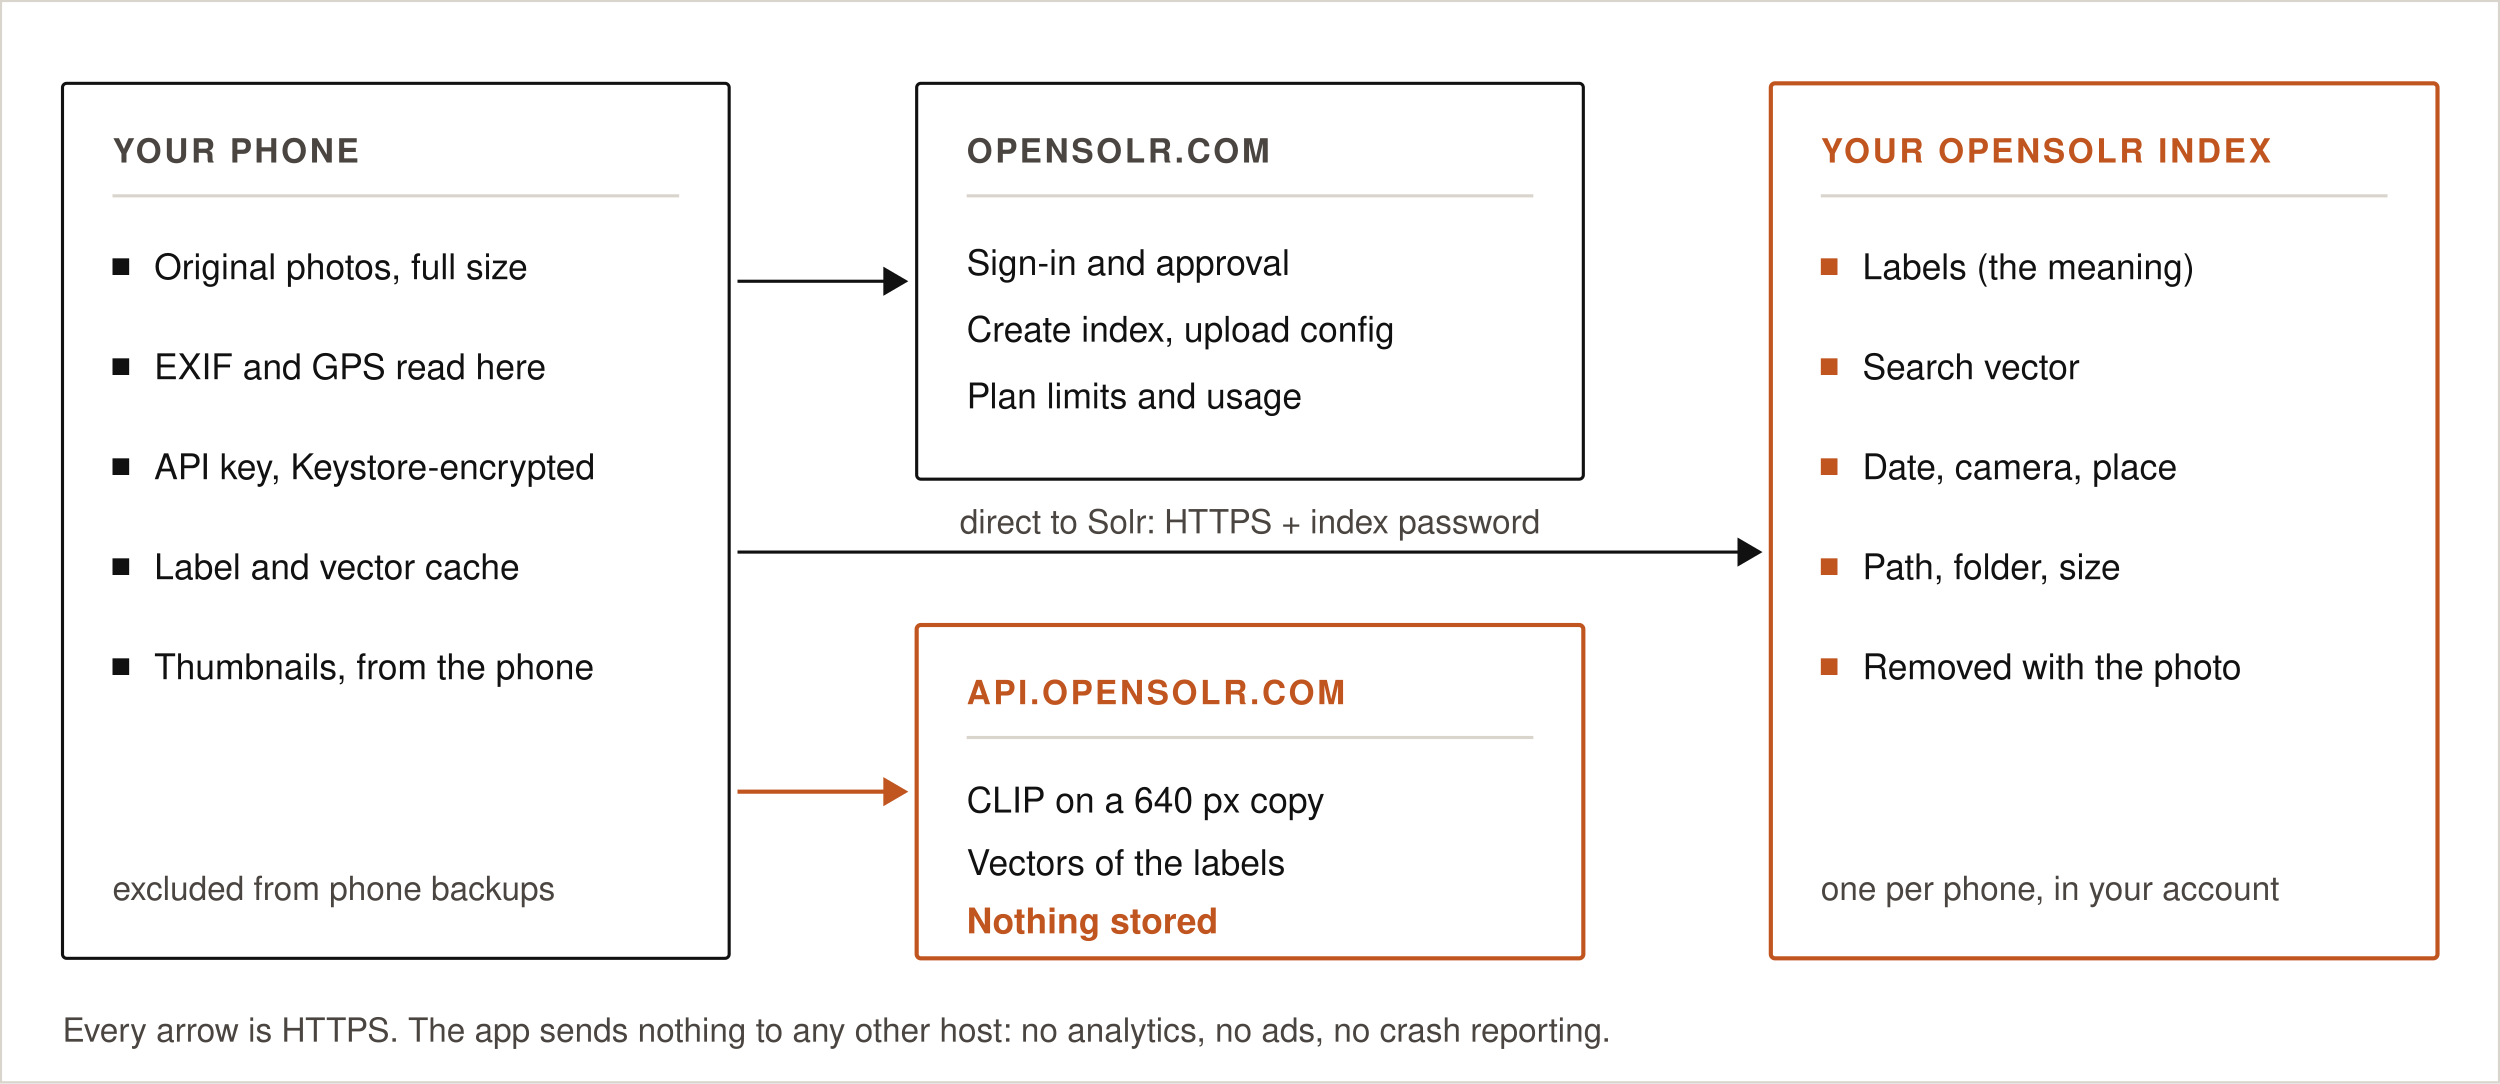
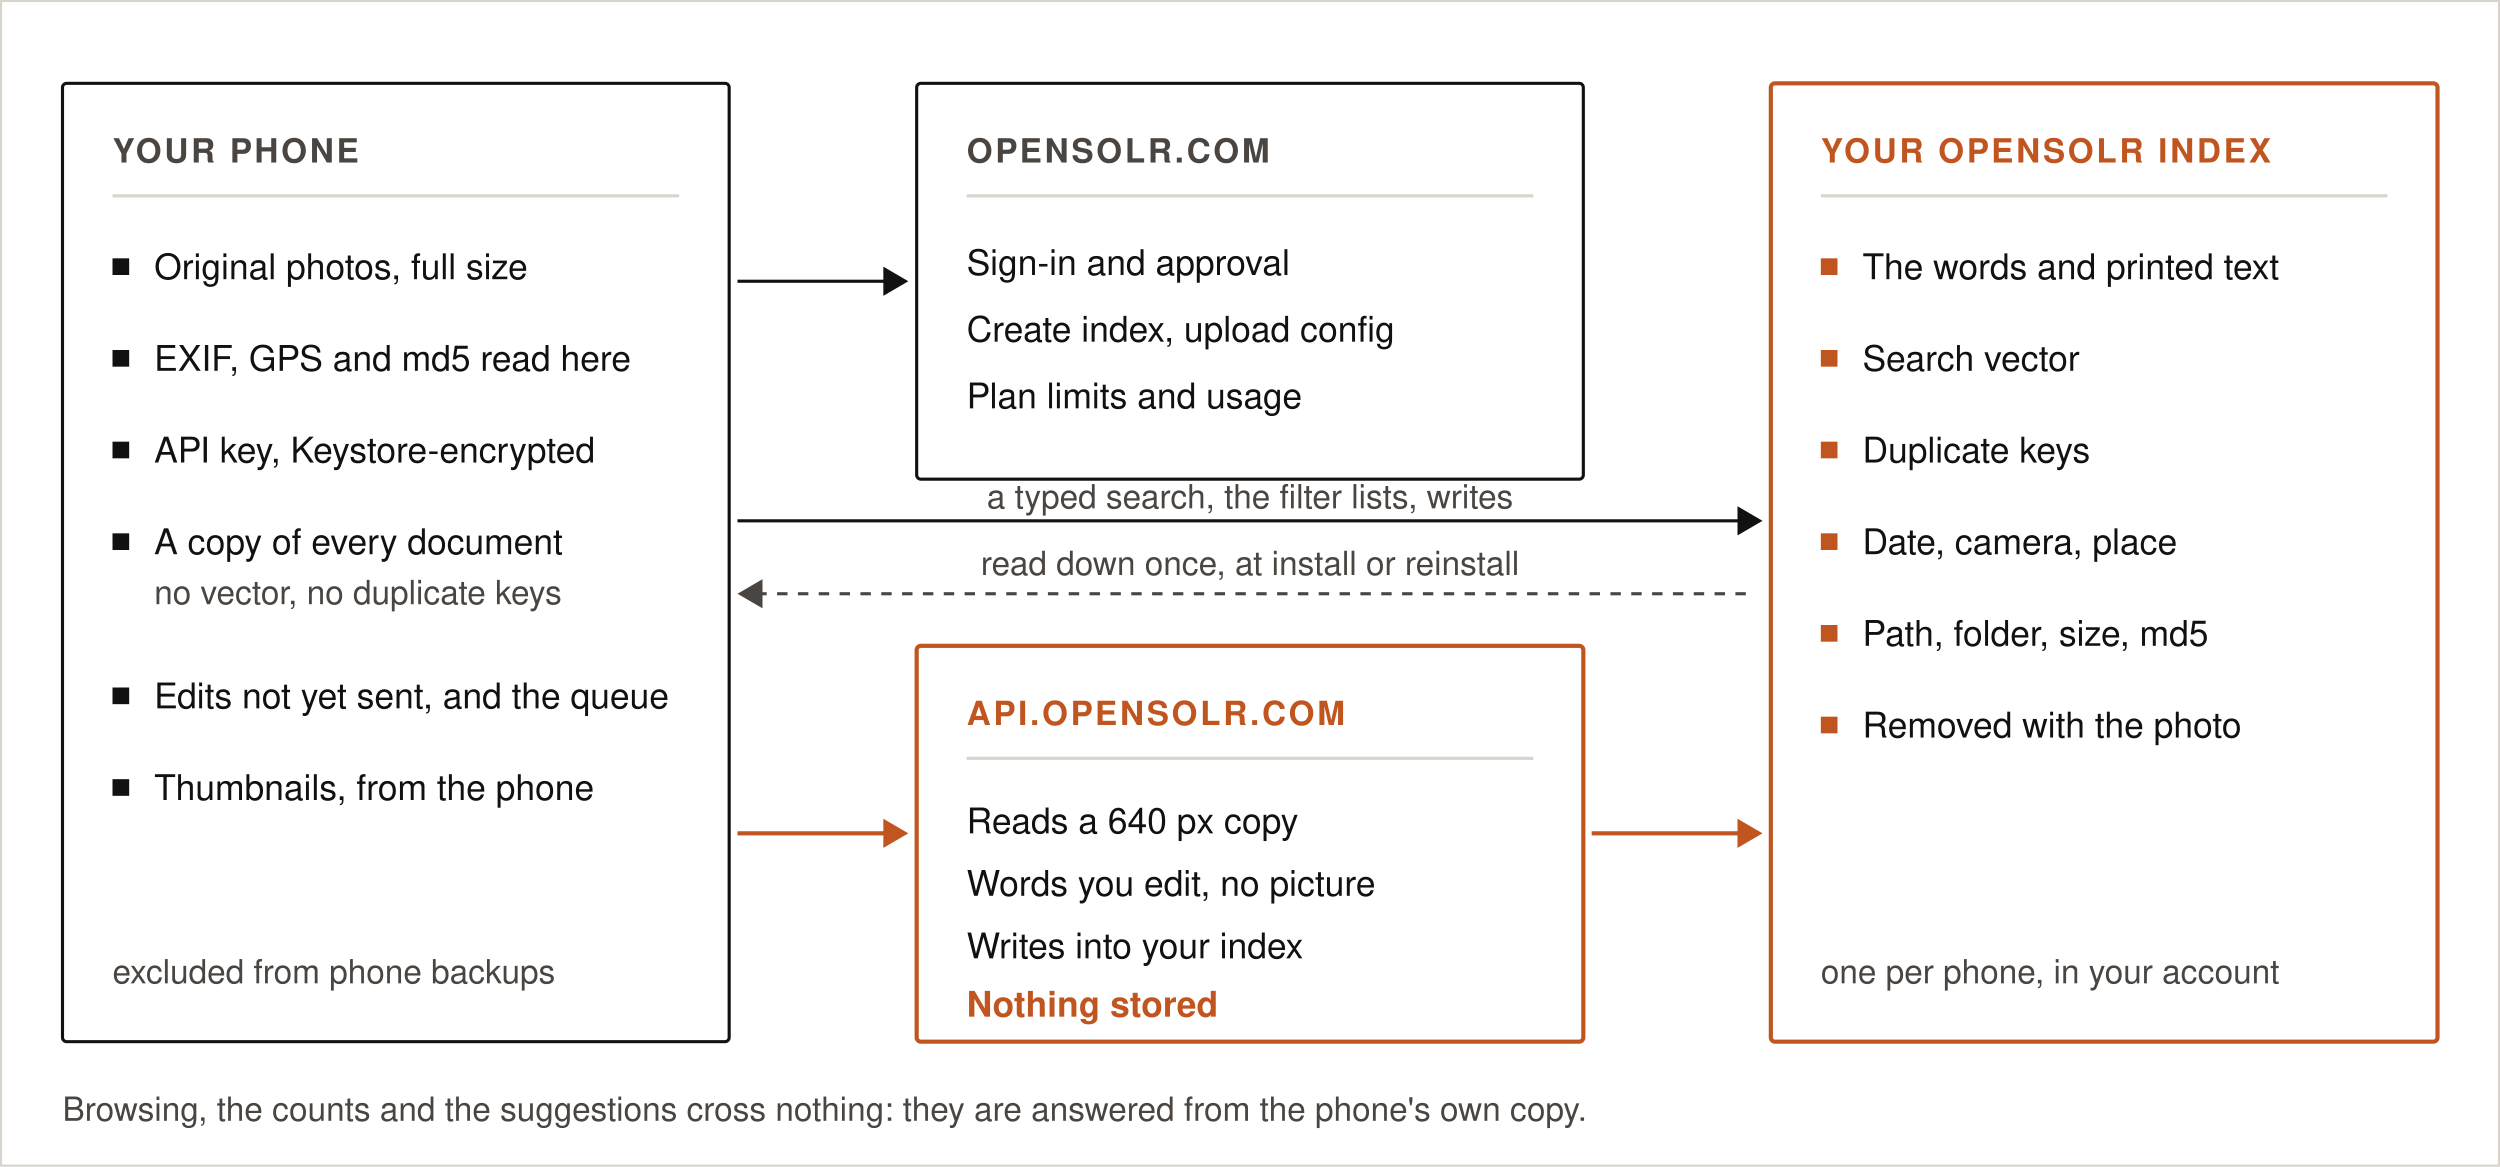
- <svg xmlns="http://www.w3.org/2000/svg" viewBox="0 0 1200 520" role="img" aria-label="Where each piece of data lives: the phone, opensolr.com, api.opensolr.com and your Opensolr Index">
-   <rect x="0.5" y="0.5" width="1199" height="519" fill="#ffffff" stroke="#d9d4cc" />
+ <svg xmlns="http://www.w3.org/2000/svg" viewBox="0 0 1200 560" role="img" aria-label="Where each piece of data lives: the phone and its copy of the index, opensolr.com, api.opensolr.com and your Opensolr Index">
+   <rect x="0.5" y="0.5" width="1199" height="559" fill="#ffffff" stroke="#d9d4cc" />
  <g font-family="'Space Grotesk', 'Segoe UI', Helvetica, Arial, sans-serif">
-     <rect x="30" y="40" width="320" height="420" rx="2" fill="#ffffff" stroke="#111111" stroke-width="1.5" />
+     <rect x="30" y="40" width="320" height="460" rx="2" fill="#ffffff" stroke="#111111" stroke-width="1.5" />
    <text x="54" y="78" font-size="16" font-weight="700" letter-spacing="1.3" fill="#4a4540">YOUR PHONE</text>
    <line x1="54" y1="94" x2="326" y2="94" stroke="#d9d4cc" stroke-width="1.5" />
    <rect x="54" y="124" width="8" height="8" fill="#111111" />
    <text x="74" y="134" font-size="17" fill="#111111">Original photos, full size</text>
-     <rect x="54" y="172" width="8" height="8" fill="#111111" />
-     <text x="74" y="182" font-size="17" fill="#111111">EXIF and GPS read here</text>
-     <rect x="54" y="220" width="8" height="8" fill="#111111" />
-     <text x="74" y="230" font-size="17" fill="#111111">API key, Keystore-encrypted</text>
-     <rect x="54" y="268" width="8" height="8" fill="#111111" />
-     <text x="74" y="278" font-size="17" fill="#111111">Label and vector cache</text>
-     <rect x="54" y="316" width="8" height="8" fill="#111111" />
-     <text x="74" y="326" font-size="17" fill="#111111">Thumbnails, from the phone</text>
-     <text x="54" y="432" font-size="16" fill="#4a4540">excluded from phone backups</text>
+     <rect x="54" y="168" width="8" height="8" fill="#111111" />
+     <text x="74" y="178" font-size="17" fill="#111111">EXIF, GPS and md5 read here</text>
+     <rect x="54" y="212" width="8" height="8" fill="#111111" />
+     <text x="74" y="222" font-size="17" fill="#111111">API key, Keystore-encrypted</text>
+     <rect x="54" y="256" width="8" height="8" fill="#111111" />
+     <text x="74" y="266" font-size="17" fill="#111111">A copy of every document</text>
+     <text x="74" y="290" font-size="16" fill="#4a4540">no vector, no duplicate keys</text>
+     <rect x="54" y="330" width="8" height="8" fill="#111111" />
+     <text x="74" y="340" font-size="17" fill="#111111">Edits not yet sent, and the queue</text>
+     <rect x="54" y="374" width="8" height="8" fill="#111111" />
+     <text x="74" y="384" font-size="17" fill="#111111">Thumbnails, from the phone</text>
+     <text x="54" y="472" font-size="16" fill="#4a4540">excluded from phone backups</text>
    <rect x="440" y="40" width="320" height="190" rx="2" fill="#ffffff" stroke="#111111" stroke-width="1.5" />
    <text x="464" y="78" font-size="16" font-weight="700" letter-spacing="1.3" fill="#4a4540">OPENSOLR.COM</text>
    <line x1="464" y1="94" x2="736" y2="94" stroke="#d9d4cc" stroke-width="1.5" />
    <text x="464" y="132" font-size="17" fill="#111111">Sign-in and approval</text>
    <text x="464" y="164" font-size="17" fill="#111111">Create index, upload config</text>
    <text x="464" y="196" font-size="17" fill="#111111">Plan limits and usage</text>
-     <rect x="440" y="300" width="320" height="160" rx="2" fill="#ffffff" stroke="#c05520" stroke-width="2" />
-     <text x="464" y="338" font-size="16" font-weight="700" letter-spacing="1.3" fill="#c05520">API.OPENSOLR.COM</text>
-     <line x1="464" y1="354" x2="736" y2="354" stroke="#d9d4cc" stroke-width="1.5" />
-     <text x="464" y="390" font-size="17" fill="#111111">CLIP on a 640 px copy</text>
-     <text x="464" y="420" font-size="17" fill="#111111">Vectors of the labels</text>
-     <text x="464" y="448" font-size="17" font-weight="700" fill="#c05520">Nothing stored</text>
-     <rect x="850" y="40" width="320" height="420" rx="2" fill="#ffffff" stroke="#c05520" stroke-width="2" />
+     <rect x="440" y="310" width="320" height="190" rx="2" fill="#ffffff" stroke="#c05520" stroke-width="2" />
+     <text x="464" y="348" font-size="16" font-weight="700" letter-spacing="1.3" fill="#c05520">API.OPENSOLR.COM</text>
+     <line x1="464" y1="364" x2="736" y2="364" stroke="#d9d4cc" stroke-width="1.5" />
+     <text x="464" y="400" font-size="17" fill="#111111">Reads a 640 px copy</text>
+     <text x="464" y="430" font-size="17" fill="#111111">Words you edit, no picture</text>
+     <text x="464" y="460" font-size="17" fill="#111111">Writes into your index</text>
+     <text x="464" y="488" font-size="17" font-weight="700" fill="#c05520">Nothing stored</text>
+     <rect x="850" y="40" width="320" height="460" rx="2" fill="#ffffff" stroke="#c05520" stroke-width="2" />
    <text x="874" y="78" font-size="16" font-weight="700" letter-spacing="1.3" fill="#c05520">YOUR OPENSOLR INDEX</text>
    <line x1="874" y1="94" x2="1146" y2="94" stroke="#d9d4cc" stroke-width="1.5" />
    <rect x="874" y="124" width="8" height="8" fill="#c05520" />
-     <text x="894" y="134" font-size="17" fill="#111111">Labels (the meaning)</text>
-     <rect x="874" y="172" width="8" height="8" fill="#c05520" />
-     <text x="894" y="182" font-size="17" fill="#111111">Search vector</text>
-     <rect x="874" y="220" width="8" height="8" fill="#c05520" />
-     <text x="894" y="230" font-size="17" fill="#111111">Date, camera, place</text>
-     <rect x="874" y="268" width="8" height="8" fill="#c05520" />
-     <text x="894" y="278" font-size="17" fill="#111111">Path, folder, size</text>
-     <rect x="874" y="316" width="8" height="8" fill="#c05520" />
-     <text x="894" y="326" font-size="17" fill="#111111">Removed with the photo</text>
-     <text x="874" y="432" font-size="16" fill="#4a4540">one per phone, in your account</text>
+     <text x="894" y="134" font-size="17" fill="#111111">The words and printed text</text>
+     <rect x="874" y="168" width="8" height="8" fill="#c05520" />
+     <text x="894" y="178" font-size="17" fill="#111111">Search vector</text>
+     <rect x="874" y="212" width="8" height="8" fill="#c05520" />
+     <text x="894" y="222" font-size="17" fill="#111111">Duplicate keys</text>
+     <rect x="874" y="256" width="8" height="8" fill="#c05520" />
+     <text x="894" y="266" font-size="17" fill="#111111">Date, camera, place</text>
+     <rect x="874" y="300" width="8" height="8" fill="#c05520" />
+     <text x="894" y="310" font-size="17" fill="#111111">Path, folder, size, md5</text>
+     <rect x="874" y="344" width="8" height="8" fill="#c05520" />
+     <text x="894" y="354" font-size="17" fill="#111111">Removed with the photo</text>
+     <text x="874" y="472" font-size="16" fill="#4a4540">one per phone, in your account</text>
    <line x1="354" y1="135" x2="428" y2="135" stroke="#111111" stroke-width="1.5" />
    <path d="M436 135 L424 128 L424 142 Z" fill="#111111" />
-     <line x1="354" y1="380" x2="428" y2="380" stroke="#c05520" stroke-width="2" />
-     <path d="M436 380 L424 373 L424 387 Z" fill="#c05520" />
-     <line x1="354" y1="265" x2="838" y2="265" stroke="#111111" stroke-width="1.5" />
-     <path d="M846 265 L834 258 L834 272 Z" fill="#111111" />
-     <text x="600" y="256" font-size="16" fill="#4a4540" text-anchor="middle">direct to Solr: HTTPS + index password</text>
-     <text x="30" y="500" font-size="16" fill="#4a4540">Every arrow is HTTPS. The app sends nothing to any other host: no analytics, no ads, no crash reporting.</text>
+     <line x1="354" y1="400" x2="428" y2="400" stroke="#c05520" stroke-width="2" />
+     <path d="M436 400 L424 393 L424 407 Z" fill="#c05520" />
+     <line x1="764" y1="400" x2="838" y2="400" stroke="#c05520" stroke-width="2" />
+     <path d="M846 400 L834 393 L834 407 Z" fill="#c05520" />
+     <line x1="354" y1="250" x2="838" y2="250" stroke="#111111" stroke-width="1.5" />
+     <path d="M846 250 L834 243 L834 257 Z" fill="#111111" />
+     <text x="600" y="244" font-size="16" fill="#4a4540" text-anchor="middle">a typed search, the filter lists, writes</text>
+     <line x1="838" y1="285" x2="362" y2="285" stroke="#4a4540" stroke-width="1.5" stroke-dasharray="5 5" />
+     <path d="M354 285 L366 278 L366 292 Z" fill="#4a4540" />
+     <text x="600" y="276" font-size="16" fill="#4a4540" text-anchor="middle">read down once, at install or reinstall</text>
+     <text x="30" y="538" font-size="16" fill="#4a4540">Browsing, the counts and the suggestions cross nothing: they are answered from the phone's own copy.</text>
  </g>
</svg>
